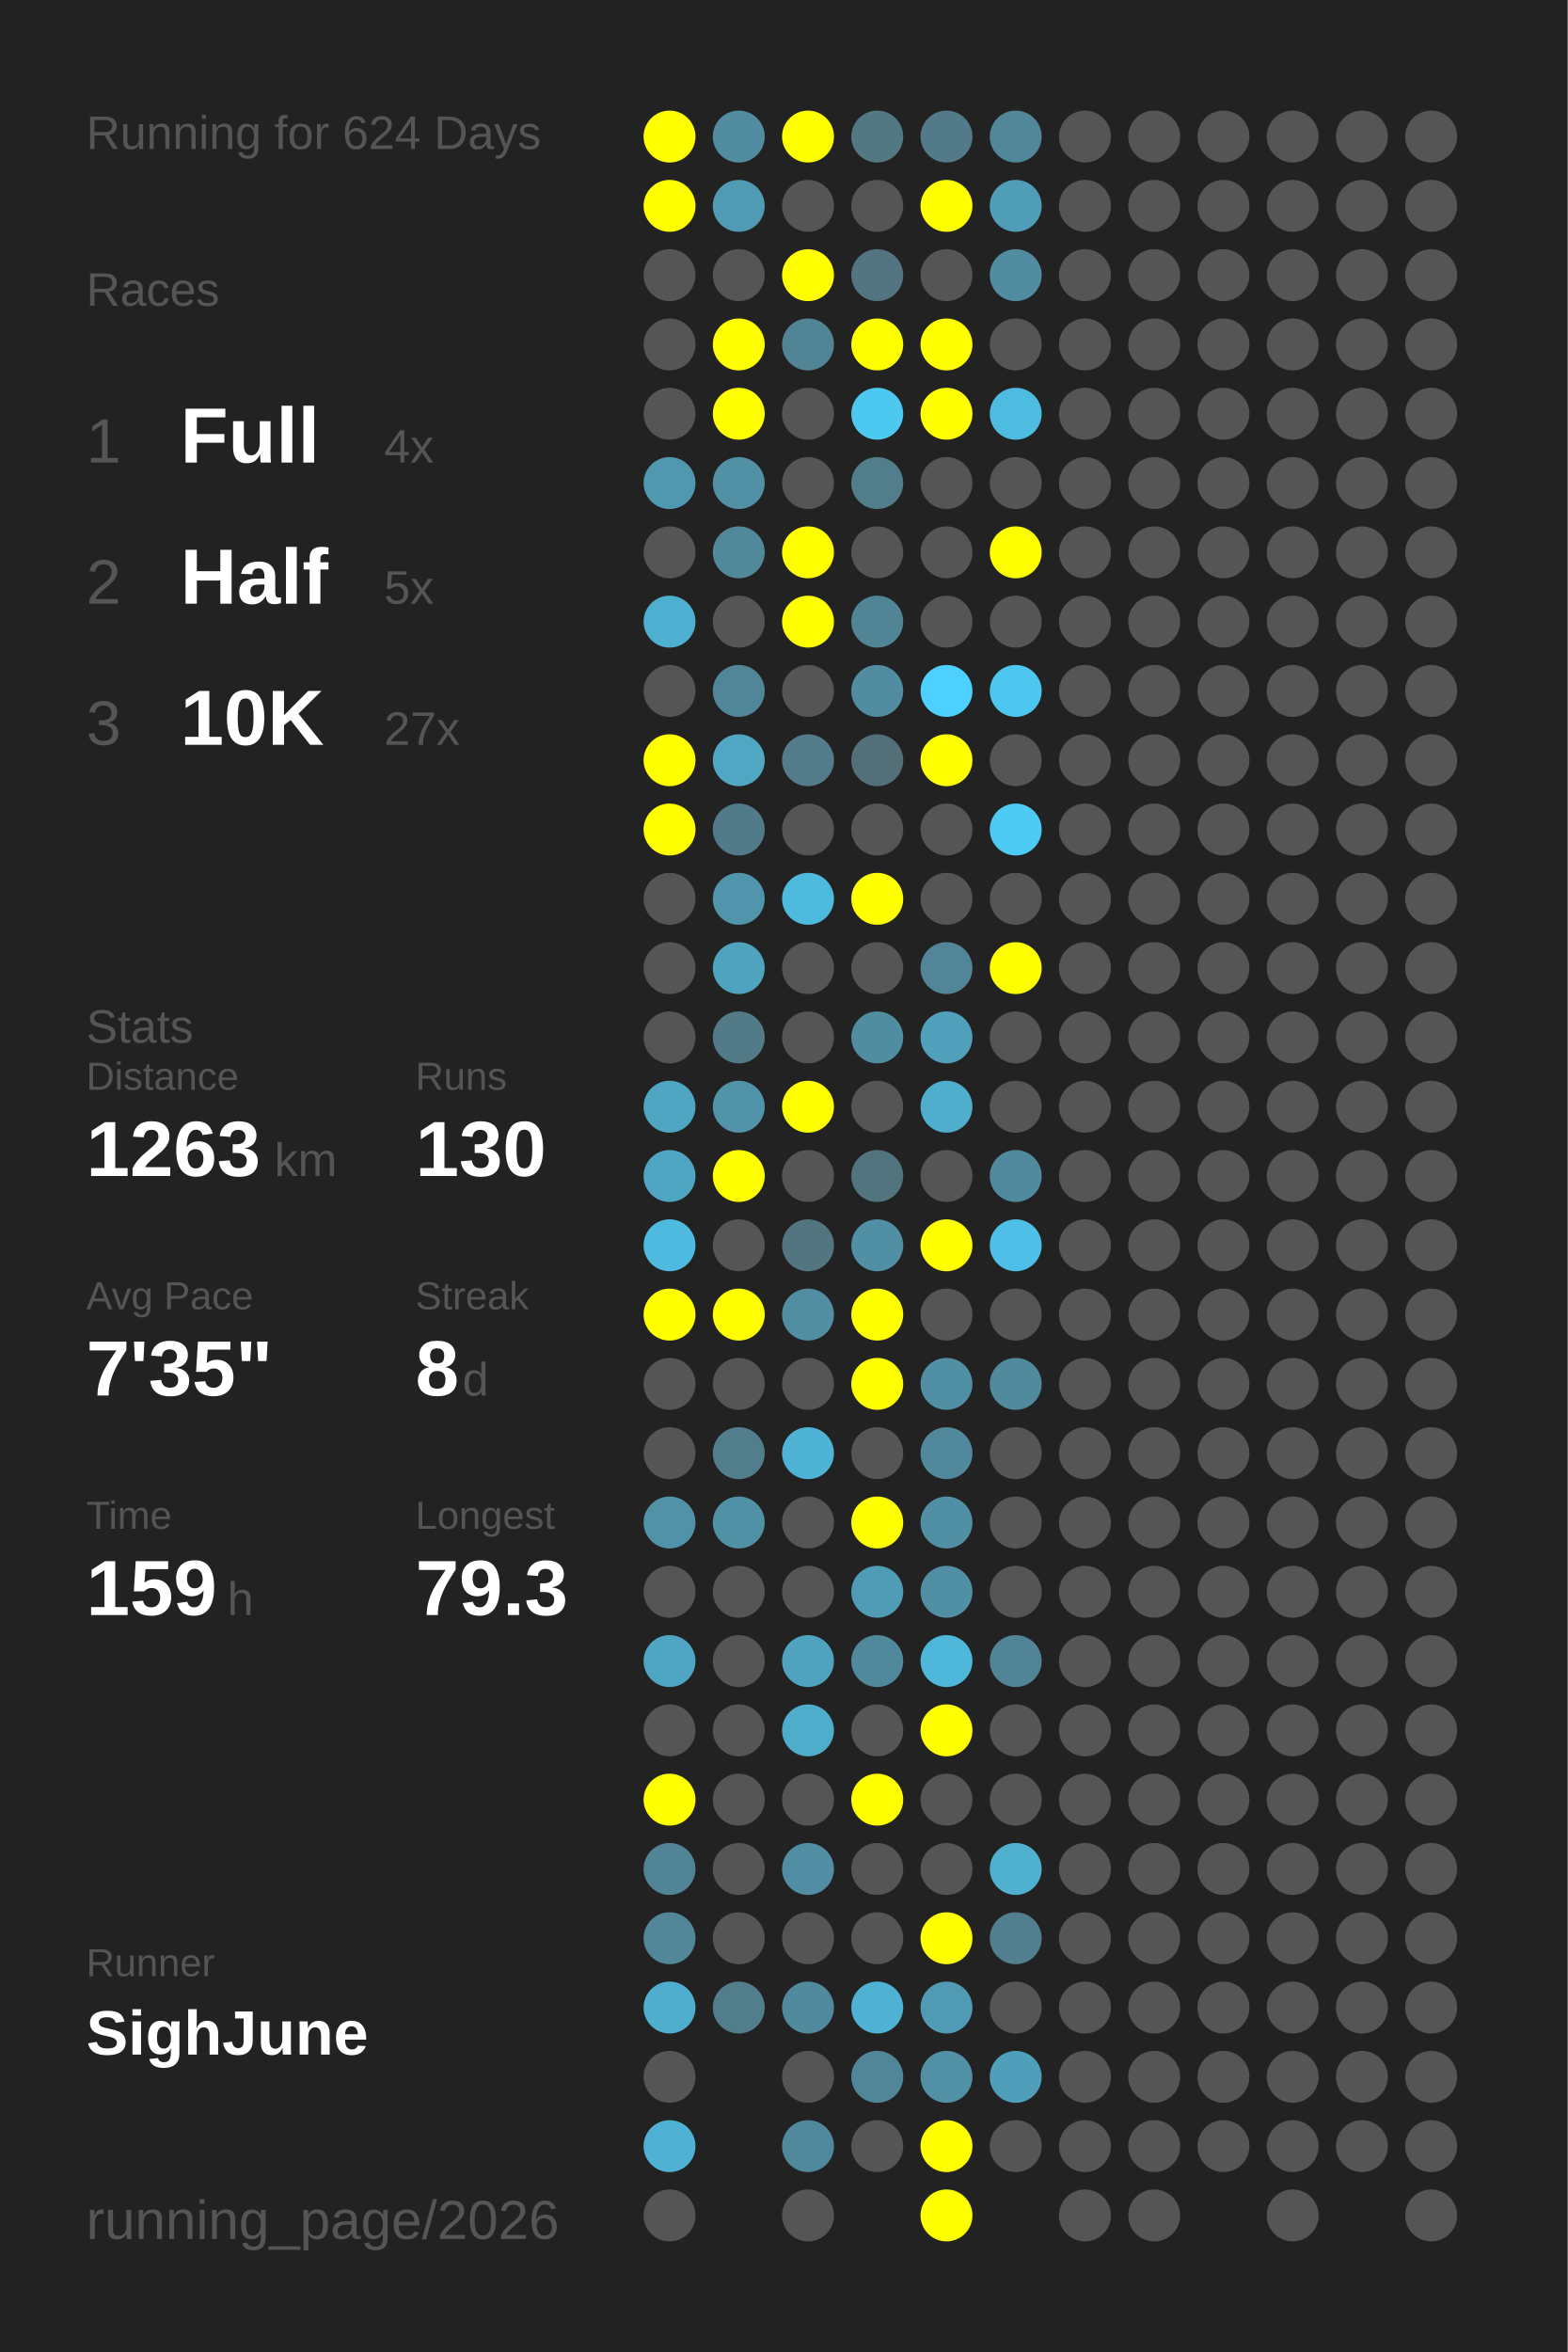
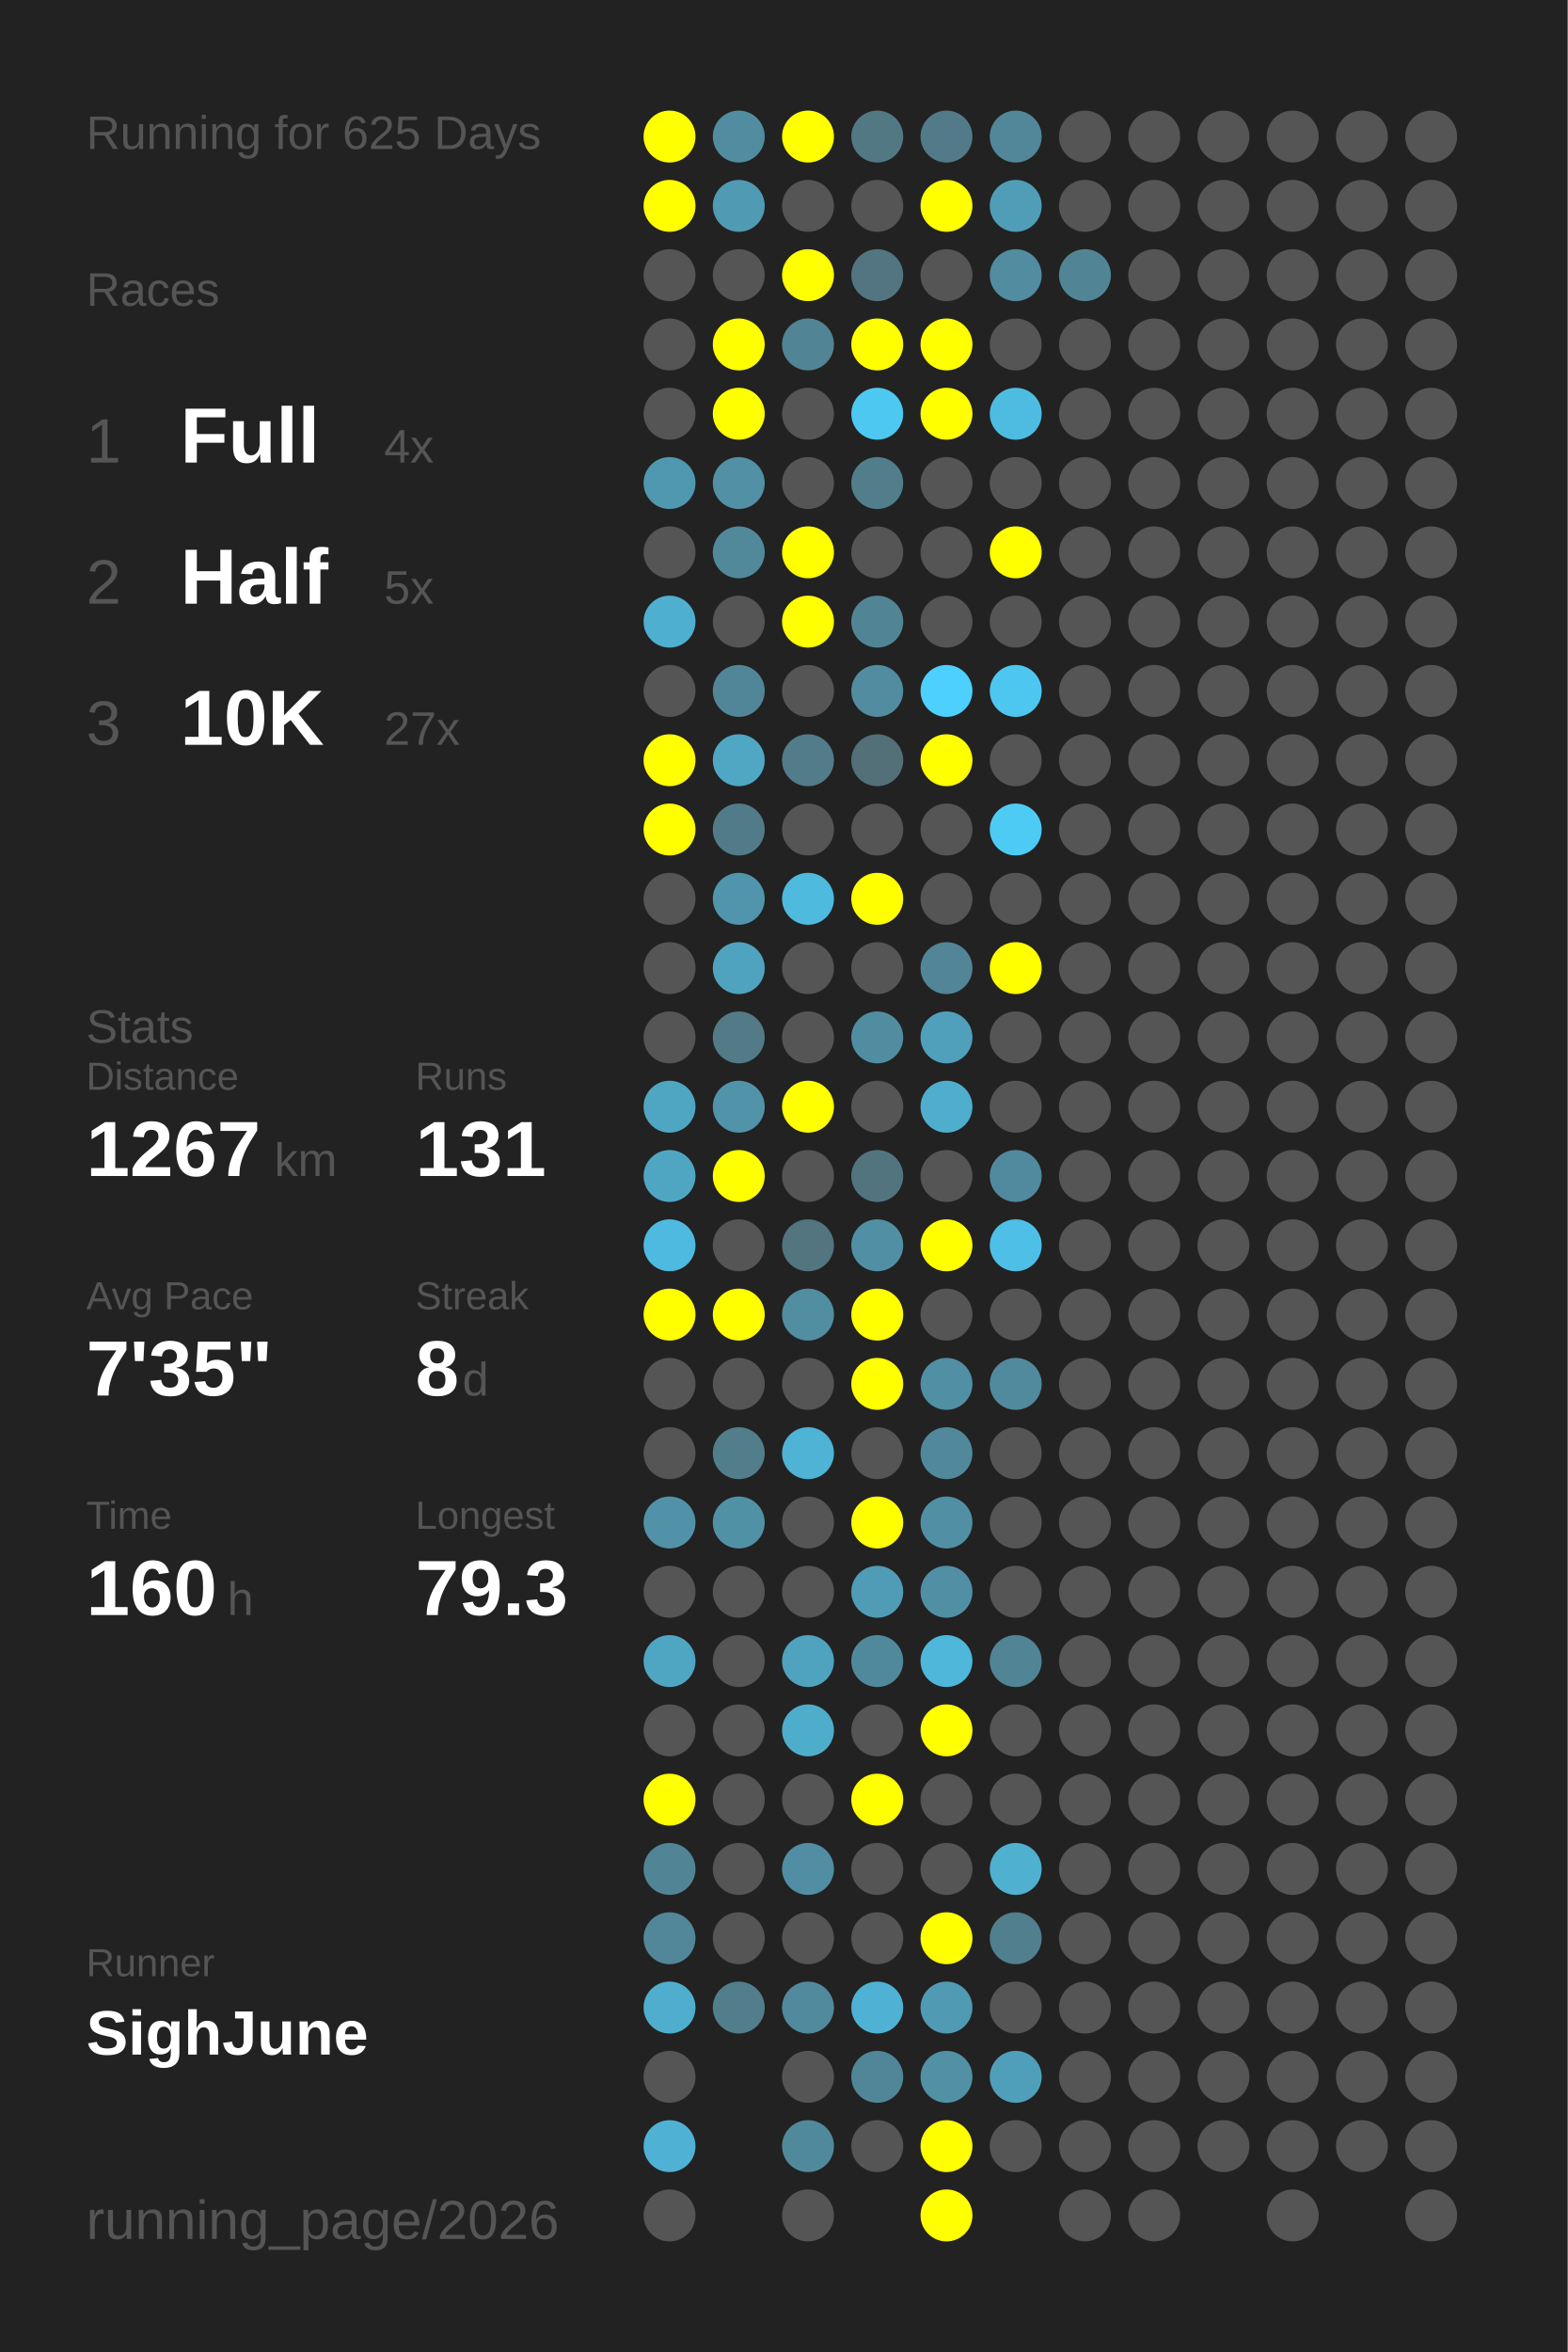
<svg xmlns="http://www.w3.org/2000/svg" baseProfile="full" height="300mm" version="1.1" viewBox="0,0,200,300" width="200mm">
  <defs />
  <rect fill="#222222" height="300" width="200" x="0" y="0" />
-   <text fill="#555555" style="font-size:6px; font-family:Arial;" x="11" y="19">Running for 624 Days</text>
+   <text fill="#555555" style="font-size:6px; font-family:Arial;" x="11" y="19">Running for 625 Days</text>
  <text fill="#555555" style="font-size:6px; font-family:Arial;" x="11" y="39">Races</text>
  <text fill="#555555" style="font-size:8px; font-family:Arial;" x="11" y="59">1</text>
  <text fill="#FFFFFF" style="font-size:10px; font-family:Arial; font-weight:bold;" x="23" y="59">Full</text>
  <text fill="#555555" style="font-size:6px; font-family:Arial;" x="49" y="59">4x</text>
  <text fill="#555555" style="font-size:8px; font-family:Arial;" x="11" y="77">2</text>
  <text fill="#FFFFFF" style="font-size:10px; font-family:Arial; font-weight:bold;" x="23" y="77">Half</text>
  <text fill="#555555" style="font-size:6px; font-family:Arial;" x="49" y="77">5x</text>
  <text fill="#555555" style="font-size:8px; font-family:Arial;" x="11" y="95">3</text>
  <text fill="#FFFFFF" style="font-size:10px; font-family:Arial; font-weight:bold;" x="23" y="95">10K</text>
  <text fill="#555555" style="font-size:6px; font-family:Arial;" x="49" y="95">27x</text>
  <text fill="#555555" style="font-size:6px; font-family:Arial;" x="11" y="133">Stats</text>
  <text fill="#555555" style="font-size:5px; font-family:Arial;" x="11" y="139">Distance</text>
-   <text fill="#FFFFFF" style="font-size:10px; font-family:Arial; font-weight:bold;" x="11" y="150">1263</text>
+   <text fill="#FFFFFF" style="font-size:10px; font-family:Arial; font-weight:bold;" x="11" y="150">1267</text>
  <text fill="#555555" style="font-size:6px; font-family:Arial;" x="35" y="150">km</text>
  <text fill="#555555" style="font-size:5px; font-family:Arial;" x="53" y="139">Runs</text>
-   <text fill="#FFFFFF" style="font-size:10px; font-family:Arial; font-weight:bold;" x="53" y="150">130</text>
+   <text fill="#FFFFFF" style="font-size:10px; font-family:Arial; font-weight:bold;" x="53" y="150">131</text>
  <text fill="#555555" style="font-size:5px; font-family:Arial;" x="11" y="167">Avg Pace</text>
  <text fill="#FFFFFF" style="font-size:10px; font-family:Arial; font-weight:bold;" x="11" y="178">7'35"</text>
  <text fill="#555555" style="font-size:5px; font-family:Arial;" x="53" y="167">Streak</text>
  <text fill="#FFFFFF" style="font-size:10px; font-family:Arial; font-weight:bold;" x="53" y="178">8</text>
  <text fill="#555555" style="font-size:6px; font-family:Arial;" x="59" y="178">d</text>
  <text fill="#555555" style="font-size:5px; font-family:Arial;" x="11" y="195">Time</text>
-   <text fill="#FFFFFF" style="font-size:10px; font-family:Arial; font-weight:bold;" x="11" y="206">159</text>
+   <text fill="#FFFFFF" style="font-size:10px; font-family:Arial; font-weight:bold;" x="11" y="206">160</text>
  <text fill="#555555" style="font-size:6px; font-family:Arial;" x="29" y="206">h</text>
  <text fill="#555555" style="font-size:5px; font-family:Arial;" x="53" y="195">Longest</text>
  <text fill="#FFFFFF" style="font-size:10px; font-family:Arial; font-weight:bold;" x="53" y="206">79.3</text>
  <text fill="#555555" style="font-size:5px; font-family:Arial;" x="11" y="252.065">Runner</text>
  <text fill="#FFFFFF" style="font-size:8px; font-family:Arial; font-weight:bold;" x="11" y="262.065">SighJune</text>
  <text fill="#555555" style="font-size:7px; font-family:Arial;" x="11" y="285.581">running_page/2026</text>
  <circle cx="85.417" cy="17.419" fill="#FFFF00" r="3.312" />
  <circle cx="85.417" cy="26.258" fill="#FFFF00" r="3.312" />
  <circle cx="85.417" cy="35.097" fill="#555555" r="3.312" />
  <circle cx="85.417" cy="43.935" fill="#555555" r="3.312" />
  <circle cx="85.417" cy="52.774" fill="#555555" r="3.312" />
  <circle cx="85.417" cy="61.613" fill="#5098b0" r="3.312" />
  <circle cx="85.417" cy="70.452" fill="#555555" r="3.312" />
  <circle cx="85.417" cy="79.29" fill="#4fafd0" r="3.312" />
  <circle cx="85.417" cy="88.129" fill="#555555" r="3.312" />
  <circle cx="85.417" cy="96.968" fill="#FFFF00" r="3.312" />
  <circle cx="85.417" cy="105.806" fill="#FFFF00" r="3.312" />
  <circle cx="85.417" cy="114.645" fill="#555555" r="3.312" />
  <circle cx="85.417" cy="123.484" fill="#555555" r="3.312" />
  <circle cx="85.417" cy="132.323" fill="#555555" r="3.312" />
  <circle cx="85.417" cy="141.161" fill="#4fa6c3" r="3.312" />
  <circle cx="85.417" cy="150" fill="#4fa6c3" r="3.312" />
  <circle cx="85.417" cy="158.839" fill="#4ebadf" r="3.312" />
  <circle cx="85.417" cy="167.677" fill="#FFFF00" r="3.312" />
  <circle cx="85.417" cy="176.516" fill="#555555" r="3.312" />
  <circle cx="85.417" cy="185.355" fill="#555555" r="3.312" />
  <circle cx="85.417" cy="194.194" fill="#5192a8" r="3.312" />
  <circle cx="85.417" cy="203.032" fill="#555555" r="3.312" />
  <circle cx="85.417" cy="211.871" fill="#4fa6c3" r="3.312" />
  <circle cx="85.417" cy="220.71" fill="#555555" r="3.312" />
  <circle cx="85.417" cy="229.548" fill="#FFFF00" r="3.312" />
  <circle cx="85.417" cy="238.387" fill="#518495" r="3.312" />
  <circle cx="85.417" cy="247.226" fill="#518799" r="3.312" />
  <circle cx="85.417" cy="256.065" fill="#4faece" r="3.312" />
  <circle cx="85.417" cy="264.903" fill="#555555" r="3.312" />
  <circle cx="85.417" cy="273.742" fill="#4fb2d4" r="3.312" />
  <circle cx="85.417" cy="282.581" fill="#555555" r="3.312" />
  <circle cx="94.25" cy="17.419" fill="#518ca0" r="3.312" />
  <circle cx="94.25" cy="26.258" fill="#509ab3" r="3.312" />
  <circle cx="94.25" cy="35.097" fill="#555555" r="3.312" />
  <circle cx="94.25" cy="43.935" fill="#FFFF00" r="3.312" />
  <circle cx="94.25" cy="52.774" fill="#FFFF00" r="3.312" />
  <circle cx="94.25" cy="61.613" fill="#5190a5" r="3.312" />
  <circle cx="94.25" cy="70.452" fill="#51899b" r="3.312" />
  <circle cx="94.25" cy="79.29" fill="#555555" r="3.312" />
  <circle cx="94.25" cy="88.129" fill="#518698" r="3.312" />
  <circle cx="94.25" cy="96.968" fill="#4fa7c4" r="3.312" />
  <circle cx="94.25" cy="105.806" fill="#527b89" r="3.312" />
  <circle cx="94.25" cy="114.645" fill="#5095ac" r="3.312" />
  <circle cx="94.25" cy="123.484" fill="#4fa3bf" r="3.312" />
  <circle cx="94.25" cy="132.323" fill="#527a87" r="3.312" />
  <circle cx="94.25" cy="141.161" fill="#5193a9" r="3.312" />
  <circle cx="94.25" cy="150" fill="#FFFF00" r="3.312" />
  <circle cx="94.25" cy="158.839" fill="#555555" r="3.312" />
  <circle cx="94.25" cy="167.677" fill="#FFFF00" r="3.312" />
  <circle cx="94.25" cy="176.516" fill="#555555" r="3.312" />
  <circle cx="94.25" cy="185.355" fill="#527e8c" r="3.312" />
  <circle cx="94.25" cy="194.194" fill="#5191a6" r="3.312" />
  <circle cx="94.25" cy="203.032" fill="#555555" r="3.312" />
  <circle cx="94.25" cy="211.871" fill="#555555" r="3.312" />
  <circle cx="94.25" cy="220.71" fill="#555555" r="3.312" />
  <circle cx="94.25" cy="229.548" fill="#555555" r="3.312" />
  <circle cx="94.25" cy="238.387" fill="#555555" r="3.312" />
  <circle cx="94.25" cy="247.226" fill="#555555" r="3.312" />
  <circle cx="94.25" cy="256.065" fill="#527d8b" r="3.312" />
  <circle cx="103.083" cy="17.419" fill="#FFFF00" r="3.312" />
  <circle cx="103.083" cy="26.258" fill="#555555" r="3.312" />
  <circle cx="103.083" cy="35.097" fill="#FFFF00" r="3.312" />
  <circle cx="103.083" cy="43.935" fill="#518495" r="3.312" />
  <circle cx="103.083" cy="52.774" fill="#555555" r="3.312" />
  <circle cx="103.083" cy="61.613" fill="#555555" r="3.312" />
  <circle cx="103.083" cy="70.452" fill="#FFFF00" r="3.312" />
  <circle cx="103.083" cy="79.29" fill="#FFFF00" r="3.312" />
  <circle cx="103.083" cy="88.129" fill="#555555" r="3.312" />
  <circle cx="103.083" cy="96.968" fill="#527c8a" r="3.312" />
  <circle cx="103.083" cy="105.806" fill="#555555" r="3.312" />
  <circle cx="103.083" cy="114.645" fill="#4ebade" r="3.312" />
  <circle cx="103.083" cy="123.484" fill="#555555" r="3.312" />
  <circle cx="103.083" cy="132.323" fill="#555555" r="3.312" />
  <circle cx="103.083" cy="141.161" fill="#FFFF00" r="3.312" />
  <circle cx="103.083" cy="150" fill="#555555" r="3.312" />
  <circle cx="103.083" cy="158.839" fill="#527580" r="3.312" />
  <circle cx="103.083" cy="167.677" fill="#518ea2" r="3.312" />
  <circle cx="103.083" cy="176.516" fill="#555555" r="3.312" />
  <circle cx="103.083" cy="185.355" fill="#4eb3d5" r="3.312" />
  <circle cx="103.083" cy="194.194" fill="#555555" r="3.312" />
  <circle cx="103.083" cy="203.032" fill="#555555" r="3.312" />
  <circle cx="103.083" cy="211.871" fill="#4fa3bf" r="3.312" />
  <circle cx="103.083" cy="220.71" fill="#4fadcc" r="3.312" />
  <circle cx="103.083" cy="229.548" fill="#555555" r="3.312" />
  <circle cx="103.083" cy="238.387" fill="#518ea3" r="3.312" />
  <circle cx="103.083" cy="247.226" fill="#555555" r="3.312" />
  <circle cx="103.083" cy="256.065" fill="#518a9d" r="3.312" />
  <circle cx="103.083" cy="264.903" fill="#555555" r="3.312" />
  <circle cx="103.083" cy="273.742" fill="#51899c" r="3.312" />
  <circle cx="103.083" cy="282.581" fill="#555555" r="3.312" />
  <circle cx="111.917" cy="17.419" fill="#527884" r="3.312" />
  <circle cx="111.917" cy="26.258" fill="#555555" r="3.312" />
  <circle cx="111.917" cy="35.097" fill="#527581" r="3.312" />
  <circle cx="111.917" cy="43.935" fill="#FFFF00" r="3.312" />
  <circle cx="111.917" cy="52.774" fill="#4dc8f1" r="3.312" />
  <circle cx="111.917" cy="61.613" fill="#527e8c" r="3.312" />
  <circle cx="111.917" cy="70.452" fill="#555555" r="3.312" />
  <circle cx="111.917" cy="79.29" fill="#518596" r="3.312" />
  <circle cx="111.917" cy="88.129" fill="#518ca0" r="3.312" />
  <circle cx="111.917" cy="96.968" fill="#536f78" r="3.312" />
  <circle cx="111.917" cy="105.806" fill="#555555" r="3.312" />
  <circle cx="111.917" cy="114.645" fill="#FFFF00" r="3.312" />
  <circle cx="111.917" cy="123.484" fill="#555555" r="3.312" />
  <circle cx="111.917" cy="132.323" fill="#518da1" r="3.312" />
  <circle cx="111.917" cy="141.161" fill="#555555" r="3.312" />
  <circle cx="111.917" cy="150" fill="#52747f" r="3.312" />
  <circle cx="111.917" cy="158.839" fill="#518fa4" r="3.312" />
  <circle cx="111.917" cy="167.677" fill="#FFFF00" r="3.312" />
  <circle cx="111.917" cy="176.516" fill="#FFFF00" r="3.312" />
  <circle cx="111.917" cy="185.355" fill="#555555" r="3.312" />
  <circle cx="111.917" cy="194.194" fill="#FFFF00" r="3.312" />
  <circle cx="111.917" cy="203.032" fill="#509cb6" r="3.312" />
  <circle cx="111.917" cy="211.871" fill="#51899c" r="3.312" />
  <circle cx="111.917" cy="220.71" fill="#555555" r="3.312" />
  <circle cx="111.917" cy="229.548" fill="#FFFF00" r="3.312" />
  <circle cx="111.917" cy="238.387" fill="#555555" r="3.312" />
  <circle cx="111.917" cy="247.226" fill="#555555" r="3.312" />
  <circle cx="111.917" cy="256.065" fill="#4fb1d3" r="3.312" />
  <circle cx="111.917" cy="264.903" fill="#518698" r="3.312" />
  <circle cx="111.917" cy="273.742" fill="#555555" r="3.312" />
  <circle cx="120.75" cy="17.419" fill="#527a88" r="3.312" />
  <circle cx="120.75" cy="26.258" fill="#FFFF00" r="3.312" />
  <circle cx="120.75" cy="35.097" fill="#555555" r="3.312" />
  <circle cx="120.75" cy="43.935" fill="#FFFF00" r="3.312" />
  <circle cx="120.75" cy="52.774" fill="#FFFF00" r="3.312" />
  <circle cx="120.75" cy="61.613" fill="#555555" r="3.312" />
  <circle cx="120.75" cy="70.452" fill="#555555" r="3.312" />
  <circle cx="120.75" cy="79.29" fill="#555555" r="3.312" />
  <circle cx="120.75" cy="88.129" fill="#4dd0fd" r="3.312" />
  <circle cx="120.75" cy="96.968" fill="#FFFF00" r="3.312" />
  <circle cx="120.75" cy="105.806" fill="#555555" r="3.312" />
  <circle cx="120.75" cy="114.645" fill="#555555" r="3.312" />
  <circle cx="120.75" cy="123.484" fill="#518597" r="3.312" />
  <circle cx="120.75" cy="132.323" fill="#50a0bc" r="3.312" />
  <circle cx="120.75" cy="141.161" fill="#4faece" r="3.312" />
  <circle cx="120.75" cy="150" fill="#555555" r="3.312" />
  <circle cx="120.75" cy="158.839" fill="#FFFF00" r="3.312" />
  <circle cx="120.75" cy="167.677" fill="#555555" r="3.312" />
  <circle cx="120.75" cy="176.516" fill="#518fa4" r="3.312" />
  <circle cx="120.75" cy="185.355" fill="#51889b" r="3.312" />
  <circle cx="120.75" cy="194.194" fill="#518fa4" r="3.312" />
  <circle cx="120.75" cy="203.032" fill="#518fa4" r="3.312" />
  <circle cx="120.75" cy="211.871" fill="#4eb7da" r="3.312" />
  <circle cx="120.75" cy="220.71" fill="#FFFF00" r="3.312" />
  <circle cx="120.75" cy="229.548" fill="#555555" r="3.312" />
  <circle cx="120.75" cy="238.387" fill="#555555" r="3.312" />
  <circle cx="120.75" cy="247.226" fill="#FFFF00" r="3.312" />
  <circle cx="120.75" cy="256.065" fill="#509ab3" r="3.312" />
  <circle cx="120.75" cy="264.903" fill="#5190a5" r="3.312" />
  <circle cx="120.75" cy="273.742" fill="#FFFF00" r="3.312" />
  <circle cx="120.75" cy="282.581" fill="#FFFF00" r="3.312" />
  <circle cx="129.583" cy="17.419" fill="#518799" r="3.312" />
  <circle cx="129.583" cy="26.258" fill="#509db8" r="3.312" />
  <circle cx="129.583" cy="35.097" fill="#518ca0" r="3.312" />
  <circle cx="129.583" cy="43.935" fill="#555555" r="3.312" />
  <circle cx="129.583" cy="52.774" fill="#4ebce1" r="3.312" />
  <circle cx="129.583" cy="61.613" fill="#555555" r="3.312" />
  <circle cx="129.583" cy="70.452" fill="#FFFF00" r="3.312" />
  <circle cx="129.583" cy="79.29" fill="#555555" r="3.312" />
  <circle cx="129.583" cy="88.129" fill="#4dc7f0" r="3.312" />
  <circle cx="129.583" cy="96.968" fill="#555555" r="3.312" />
  <circle cx="129.583" cy="105.806" fill="#4dcbf5" r="3.312" />
  <circle cx="129.583" cy="114.645" fill="#555555" r="3.312" />
  <circle cx="129.583" cy="123.484" fill="#FFFF00" r="3.312" />
  <circle cx="129.583" cy="132.323" fill="#555555" r="3.312" />
  <circle cx="129.583" cy="141.161" fill="#555555" r="3.312" />
  <circle cx="129.583" cy="150" fill="#518a9e" r="3.312" />
  <circle cx="129.583" cy="158.839" fill="#4ebfe6" r="3.312" />
  <circle cx="129.583" cy="167.677" fill="#555555" r="3.312" />
  <circle cx="129.583" cy="176.516" fill="#518a9d" r="3.312" />
  <circle cx="129.583" cy="185.355" fill="#555555" r="3.312" />
  <circle cx="129.583" cy="194.194" fill="#555555" r="3.312" />
  <circle cx="129.583" cy="203.032" fill="#555555" r="3.312" />
  <circle cx="129.583" cy="211.871" fill="#518495" r="3.312" />
  <circle cx="129.583" cy="220.71" fill="#555555" r="3.312" />
  <circle cx="129.583" cy="229.548" fill="#555555" r="3.312" />
  <circle cx="129.583" cy="238.387" fill="#4fb0d0" r="3.312" />
  <circle cx="129.583" cy="247.226" fill="#527f8e" r="3.312" />
  <circle cx="129.583" cy="256.065" fill="#555555" r="3.312" />
  <circle cx="129.583" cy="264.903" fill="#509fba" r="3.312" />
  <circle cx="129.583" cy="273.742" fill="#555555" r="3.312" />
  <circle cx="138.417" cy="17.419" fill="#555555" r="3.312" />
  <circle cx="138.417" cy="26.258" fill="#555555" r="3.312" />
-   <circle cx="138.417" cy="35.097" fill="#555555" r="3.312" />
+   <circle cx="138.417" cy="35.097" fill="#518596" r="3.312" />
  <circle cx="138.417" cy="43.935" fill="#555555" r="3.312" />
  <circle cx="138.417" cy="52.774" fill="#555555" r="3.312" />
  <circle cx="138.417" cy="61.613" fill="#555555" r="3.312" />
  <circle cx="138.417" cy="70.452" fill="#555555" r="3.312" />
  <circle cx="138.417" cy="79.29" fill="#555555" r="3.312" />
  <circle cx="138.417" cy="88.129" fill="#555555" r="3.312" />
  <circle cx="138.417" cy="96.968" fill="#555555" r="3.312" />
  <circle cx="138.417" cy="105.806" fill="#555555" r="3.312" />
  <circle cx="138.417" cy="114.645" fill="#555555" r="3.312" />
  <circle cx="138.417" cy="123.484" fill="#555555" r="3.312" />
  <circle cx="138.417" cy="132.323" fill="#555555" r="3.312" />
  <circle cx="138.417" cy="141.161" fill="#555555" r="3.312" />
  <circle cx="138.417" cy="150" fill="#555555" r="3.312" />
  <circle cx="138.417" cy="158.839" fill="#555555" r="3.312" />
  <circle cx="138.417" cy="167.677" fill="#555555" r="3.312" />
  <circle cx="138.417" cy="176.516" fill="#555555" r="3.312" />
  <circle cx="138.417" cy="185.355" fill="#555555" r="3.312" />
  <circle cx="138.417" cy="194.194" fill="#555555" r="3.312" />
  <circle cx="138.417" cy="203.032" fill="#555555" r="3.312" />
  <circle cx="138.417" cy="211.871" fill="#555555" r="3.312" />
  <circle cx="138.417" cy="220.71" fill="#555555" r="3.312" />
  <circle cx="138.417" cy="229.548" fill="#555555" r="3.312" />
  <circle cx="138.417" cy="238.387" fill="#555555" r="3.312" />
  <circle cx="138.417" cy="247.226" fill="#555555" r="3.312" />
  <circle cx="138.417" cy="256.065" fill="#555555" r="3.312" />
  <circle cx="138.417" cy="264.903" fill="#555555" r="3.312" />
  <circle cx="138.417" cy="273.742" fill="#555555" r="3.312" />
  <circle cx="138.417" cy="282.581" fill="#555555" r="3.312" />
  <circle cx="147.25" cy="17.419" fill="#555555" r="3.312" />
  <circle cx="147.25" cy="26.258" fill="#555555" r="3.312" />
  <circle cx="147.25" cy="35.097" fill="#555555" r="3.312" />
  <circle cx="147.25" cy="43.935" fill="#555555" r="3.312" />
  <circle cx="147.25" cy="52.774" fill="#555555" r="3.312" />
  <circle cx="147.25" cy="61.613" fill="#555555" r="3.312" />
  <circle cx="147.25" cy="70.452" fill="#555555" r="3.312" />
  <circle cx="147.25" cy="79.29" fill="#555555" r="3.312" />
  <circle cx="147.25" cy="88.129" fill="#555555" r="3.312" />
  <circle cx="147.25" cy="96.968" fill="#555555" r="3.312" />
  <circle cx="147.25" cy="105.806" fill="#555555" r="3.312" />
  <circle cx="147.25" cy="114.645" fill="#555555" r="3.312" />
  <circle cx="147.25" cy="123.484" fill="#555555" r="3.312" />
  <circle cx="147.25" cy="132.323" fill="#555555" r="3.312" />
  <circle cx="147.25" cy="141.161" fill="#555555" r="3.312" />
  <circle cx="147.25" cy="150" fill="#555555" r="3.312" />
  <circle cx="147.25" cy="158.839" fill="#555555" r="3.312" />
  <circle cx="147.25" cy="167.677" fill="#555555" r="3.312" />
  <circle cx="147.25" cy="176.516" fill="#555555" r="3.312" />
  <circle cx="147.25" cy="185.355" fill="#555555" r="3.312" />
  <circle cx="147.25" cy="194.194" fill="#555555" r="3.312" />
  <circle cx="147.25" cy="203.032" fill="#555555" r="3.312" />
  <circle cx="147.25" cy="211.871" fill="#555555" r="3.312" />
  <circle cx="147.25" cy="220.71" fill="#555555" r="3.312" />
  <circle cx="147.25" cy="229.548" fill="#555555" r="3.312" />
  <circle cx="147.25" cy="238.387" fill="#555555" r="3.312" />
  <circle cx="147.25" cy="247.226" fill="#555555" r="3.312" />
  <circle cx="147.25" cy="256.065" fill="#555555" r="3.312" />
  <circle cx="147.25" cy="264.903" fill="#555555" r="3.312" />
  <circle cx="147.25" cy="273.742" fill="#555555" r="3.312" />
  <circle cx="147.25" cy="282.581" fill="#555555" r="3.312" />
  <circle cx="156.083" cy="17.419" fill="#555555" r="3.312" />
  <circle cx="156.083" cy="26.258" fill="#555555" r="3.312" />
  <circle cx="156.083" cy="35.097" fill="#555555" r="3.312" />
  <circle cx="156.083" cy="43.935" fill="#555555" r="3.312" />
  <circle cx="156.083" cy="52.774" fill="#555555" r="3.312" />
  <circle cx="156.083" cy="61.613" fill="#555555" r="3.312" />
  <circle cx="156.083" cy="70.452" fill="#555555" r="3.312" />
  <circle cx="156.083" cy="79.29" fill="#555555" r="3.312" />
  <circle cx="156.083" cy="88.129" fill="#555555" r="3.312" />
  <circle cx="156.083" cy="96.968" fill="#555555" r="3.312" />
  <circle cx="156.083" cy="105.806" fill="#555555" r="3.312" />
  <circle cx="156.083" cy="114.645" fill="#555555" r="3.312" />
  <circle cx="156.083" cy="123.484" fill="#555555" r="3.312" />
  <circle cx="156.083" cy="132.323" fill="#555555" r="3.312" />
  <circle cx="156.083" cy="141.161" fill="#555555" r="3.312" />
  <circle cx="156.083" cy="150" fill="#555555" r="3.312" />
  <circle cx="156.083" cy="158.839" fill="#555555" r="3.312" />
  <circle cx="156.083" cy="167.677" fill="#555555" r="3.312" />
  <circle cx="156.083" cy="176.516" fill="#555555" r="3.312" />
  <circle cx="156.083" cy="185.355" fill="#555555" r="3.312" />
  <circle cx="156.083" cy="194.194" fill="#555555" r="3.312" />
  <circle cx="156.083" cy="203.032" fill="#555555" r="3.312" />
  <circle cx="156.083" cy="211.871" fill="#555555" r="3.312" />
  <circle cx="156.083" cy="220.71" fill="#555555" r="3.312" />
  <circle cx="156.083" cy="229.548" fill="#555555" r="3.312" />
  <circle cx="156.083" cy="238.387" fill="#555555" r="3.312" />
  <circle cx="156.083" cy="247.226" fill="#555555" r="3.312" />
  <circle cx="156.083" cy="256.065" fill="#555555" r="3.312" />
  <circle cx="156.083" cy="264.903" fill="#555555" r="3.312" />
  <circle cx="156.083" cy="273.742" fill="#555555" r="3.312" />
  <circle cx="164.917" cy="17.419" fill="#555555" r="3.312" />
  <circle cx="164.917" cy="26.258" fill="#555555" r="3.312" />
  <circle cx="164.917" cy="35.097" fill="#555555" r="3.312" />
  <circle cx="164.917" cy="43.935" fill="#555555" r="3.312" />
  <circle cx="164.917" cy="52.774" fill="#555555" r="3.312" />
  <circle cx="164.917" cy="61.613" fill="#555555" r="3.312" />
  <circle cx="164.917" cy="70.452" fill="#555555" r="3.312" />
  <circle cx="164.917" cy="79.29" fill="#555555" r="3.312" />
  <circle cx="164.917" cy="88.129" fill="#555555" r="3.312" />
  <circle cx="164.917" cy="96.968" fill="#555555" r="3.312" />
  <circle cx="164.917" cy="105.806" fill="#555555" r="3.312" />
  <circle cx="164.917" cy="114.645" fill="#555555" r="3.312" />
  <circle cx="164.917" cy="123.484" fill="#555555" r="3.312" />
  <circle cx="164.917" cy="132.323" fill="#555555" r="3.312" />
  <circle cx="164.917" cy="141.161" fill="#555555" r="3.312" />
  <circle cx="164.917" cy="150" fill="#555555" r="3.312" />
  <circle cx="164.917" cy="158.839" fill="#555555" r="3.312" />
  <circle cx="164.917" cy="167.677" fill="#555555" r="3.312" />
  <circle cx="164.917" cy="176.516" fill="#555555" r="3.312" />
  <circle cx="164.917" cy="185.355" fill="#555555" r="3.312" />
  <circle cx="164.917" cy="194.194" fill="#555555" r="3.312" />
  <circle cx="164.917" cy="203.032" fill="#555555" r="3.312" />
  <circle cx="164.917" cy="211.871" fill="#555555" r="3.312" />
  <circle cx="164.917" cy="220.71" fill="#555555" r="3.312" />
  <circle cx="164.917" cy="229.548" fill="#555555" r="3.312" />
  <circle cx="164.917" cy="238.387" fill="#555555" r="3.312" />
  <circle cx="164.917" cy="247.226" fill="#555555" r="3.312" />
  <circle cx="164.917" cy="256.065" fill="#555555" r="3.312" />
  <circle cx="164.917" cy="264.903" fill="#555555" r="3.312" />
  <circle cx="164.917" cy="273.742" fill="#555555" r="3.312" />
  <circle cx="164.917" cy="282.581" fill="#555555" r="3.312" />
  <circle cx="173.75" cy="17.419" fill="#555555" r="3.312" />
  <circle cx="173.75" cy="26.258" fill="#555555" r="3.312" />
  <circle cx="173.75" cy="35.097" fill="#555555" r="3.312" />
  <circle cx="173.75" cy="43.935" fill="#555555" r="3.312" />
  <circle cx="173.75" cy="52.774" fill="#555555" r="3.312" />
  <circle cx="173.75" cy="61.613" fill="#555555" r="3.312" />
  <circle cx="173.75" cy="70.452" fill="#555555" r="3.312" />
  <circle cx="173.75" cy="79.29" fill="#555555" r="3.312" />
  <circle cx="173.75" cy="88.129" fill="#555555" r="3.312" />
  <circle cx="173.75" cy="96.968" fill="#555555" r="3.312" />
  <circle cx="173.75" cy="105.806" fill="#555555" r="3.312" />
  <circle cx="173.75" cy="114.645" fill="#555555" r="3.312" />
  <circle cx="173.75" cy="123.484" fill="#555555" r="3.312" />
  <circle cx="173.75" cy="132.323" fill="#555555" r="3.312" />
  <circle cx="173.75" cy="141.161" fill="#555555" r="3.312" />
  <circle cx="173.75" cy="150" fill="#555555" r="3.312" />
  <circle cx="173.75" cy="158.839" fill="#555555" r="3.312" />
  <circle cx="173.75" cy="167.677" fill="#555555" r="3.312" />
  <circle cx="173.75" cy="176.516" fill="#555555" r="3.312" />
  <circle cx="173.75" cy="185.355" fill="#555555" r="3.312" />
  <circle cx="173.75" cy="194.194" fill="#555555" r="3.312" />
  <circle cx="173.75" cy="203.032" fill="#555555" r="3.312" />
  <circle cx="173.75" cy="211.871" fill="#555555" r="3.312" />
  <circle cx="173.75" cy="220.71" fill="#555555" r="3.312" />
  <circle cx="173.75" cy="229.548" fill="#555555" r="3.312" />
  <circle cx="173.75" cy="238.387" fill="#555555" r="3.312" />
  <circle cx="173.75" cy="247.226" fill="#555555" r="3.312" />
  <circle cx="173.75" cy="256.065" fill="#555555" r="3.312" />
  <circle cx="173.75" cy="264.903" fill="#555555" r="3.312" />
  <circle cx="173.75" cy="273.742" fill="#555555" r="3.312" />
  <circle cx="182.583" cy="17.419" fill="#555555" r="3.312" />
  <circle cx="182.583" cy="26.258" fill="#555555" r="3.312" />
  <circle cx="182.583" cy="35.097" fill="#555555" r="3.312" />
  <circle cx="182.583" cy="43.935" fill="#555555" r="3.312" />
  <circle cx="182.583" cy="52.774" fill="#555555" r="3.312" />
  <circle cx="182.583" cy="61.613" fill="#555555" r="3.312" />
  <circle cx="182.583" cy="70.452" fill="#555555" r="3.312" />
  <circle cx="182.583" cy="79.29" fill="#555555" r="3.312" />
  <circle cx="182.583" cy="88.129" fill="#555555" r="3.312" />
  <circle cx="182.583" cy="96.968" fill="#555555" r="3.312" />
  <circle cx="182.583" cy="105.806" fill="#555555" r="3.312" />
  <circle cx="182.583" cy="114.645" fill="#555555" r="3.312" />
  <circle cx="182.583" cy="123.484" fill="#555555" r="3.312" />
  <circle cx="182.583" cy="132.323" fill="#555555" r="3.312" />
  <circle cx="182.583" cy="141.161" fill="#555555" r="3.312" />
  <circle cx="182.583" cy="150" fill="#555555" r="3.312" />
  <circle cx="182.583" cy="158.839" fill="#555555" r="3.312" />
  <circle cx="182.583" cy="167.677" fill="#555555" r="3.312" />
  <circle cx="182.583" cy="176.516" fill="#555555" r="3.312" />
  <circle cx="182.583" cy="185.355" fill="#555555" r="3.312" />
  <circle cx="182.583" cy="194.194" fill="#555555" r="3.312" />
  <circle cx="182.583" cy="203.032" fill="#555555" r="3.312" />
  <circle cx="182.583" cy="211.871" fill="#555555" r="3.312" />
  <circle cx="182.583" cy="220.71" fill="#555555" r="3.312" />
  <circle cx="182.583" cy="229.548" fill="#555555" r="3.312" />
  <circle cx="182.583" cy="238.387" fill="#555555" r="3.312" />
  <circle cx="182.583" cy="247.226" fill="#555555" r="3.312" />
  <circle cx="182.583" cy="256.065" fill="#555555" r="3.312" />
  <circle cx="182.583" cy="264.903" fill="#555555" r="3.312" />
  <circle cx="182.583" cy="273.742" fill="#555555" r="3.312" />
  <circle cx="182.583" cy="282.581" fill="#555555" r="3.312" />
</svg>
